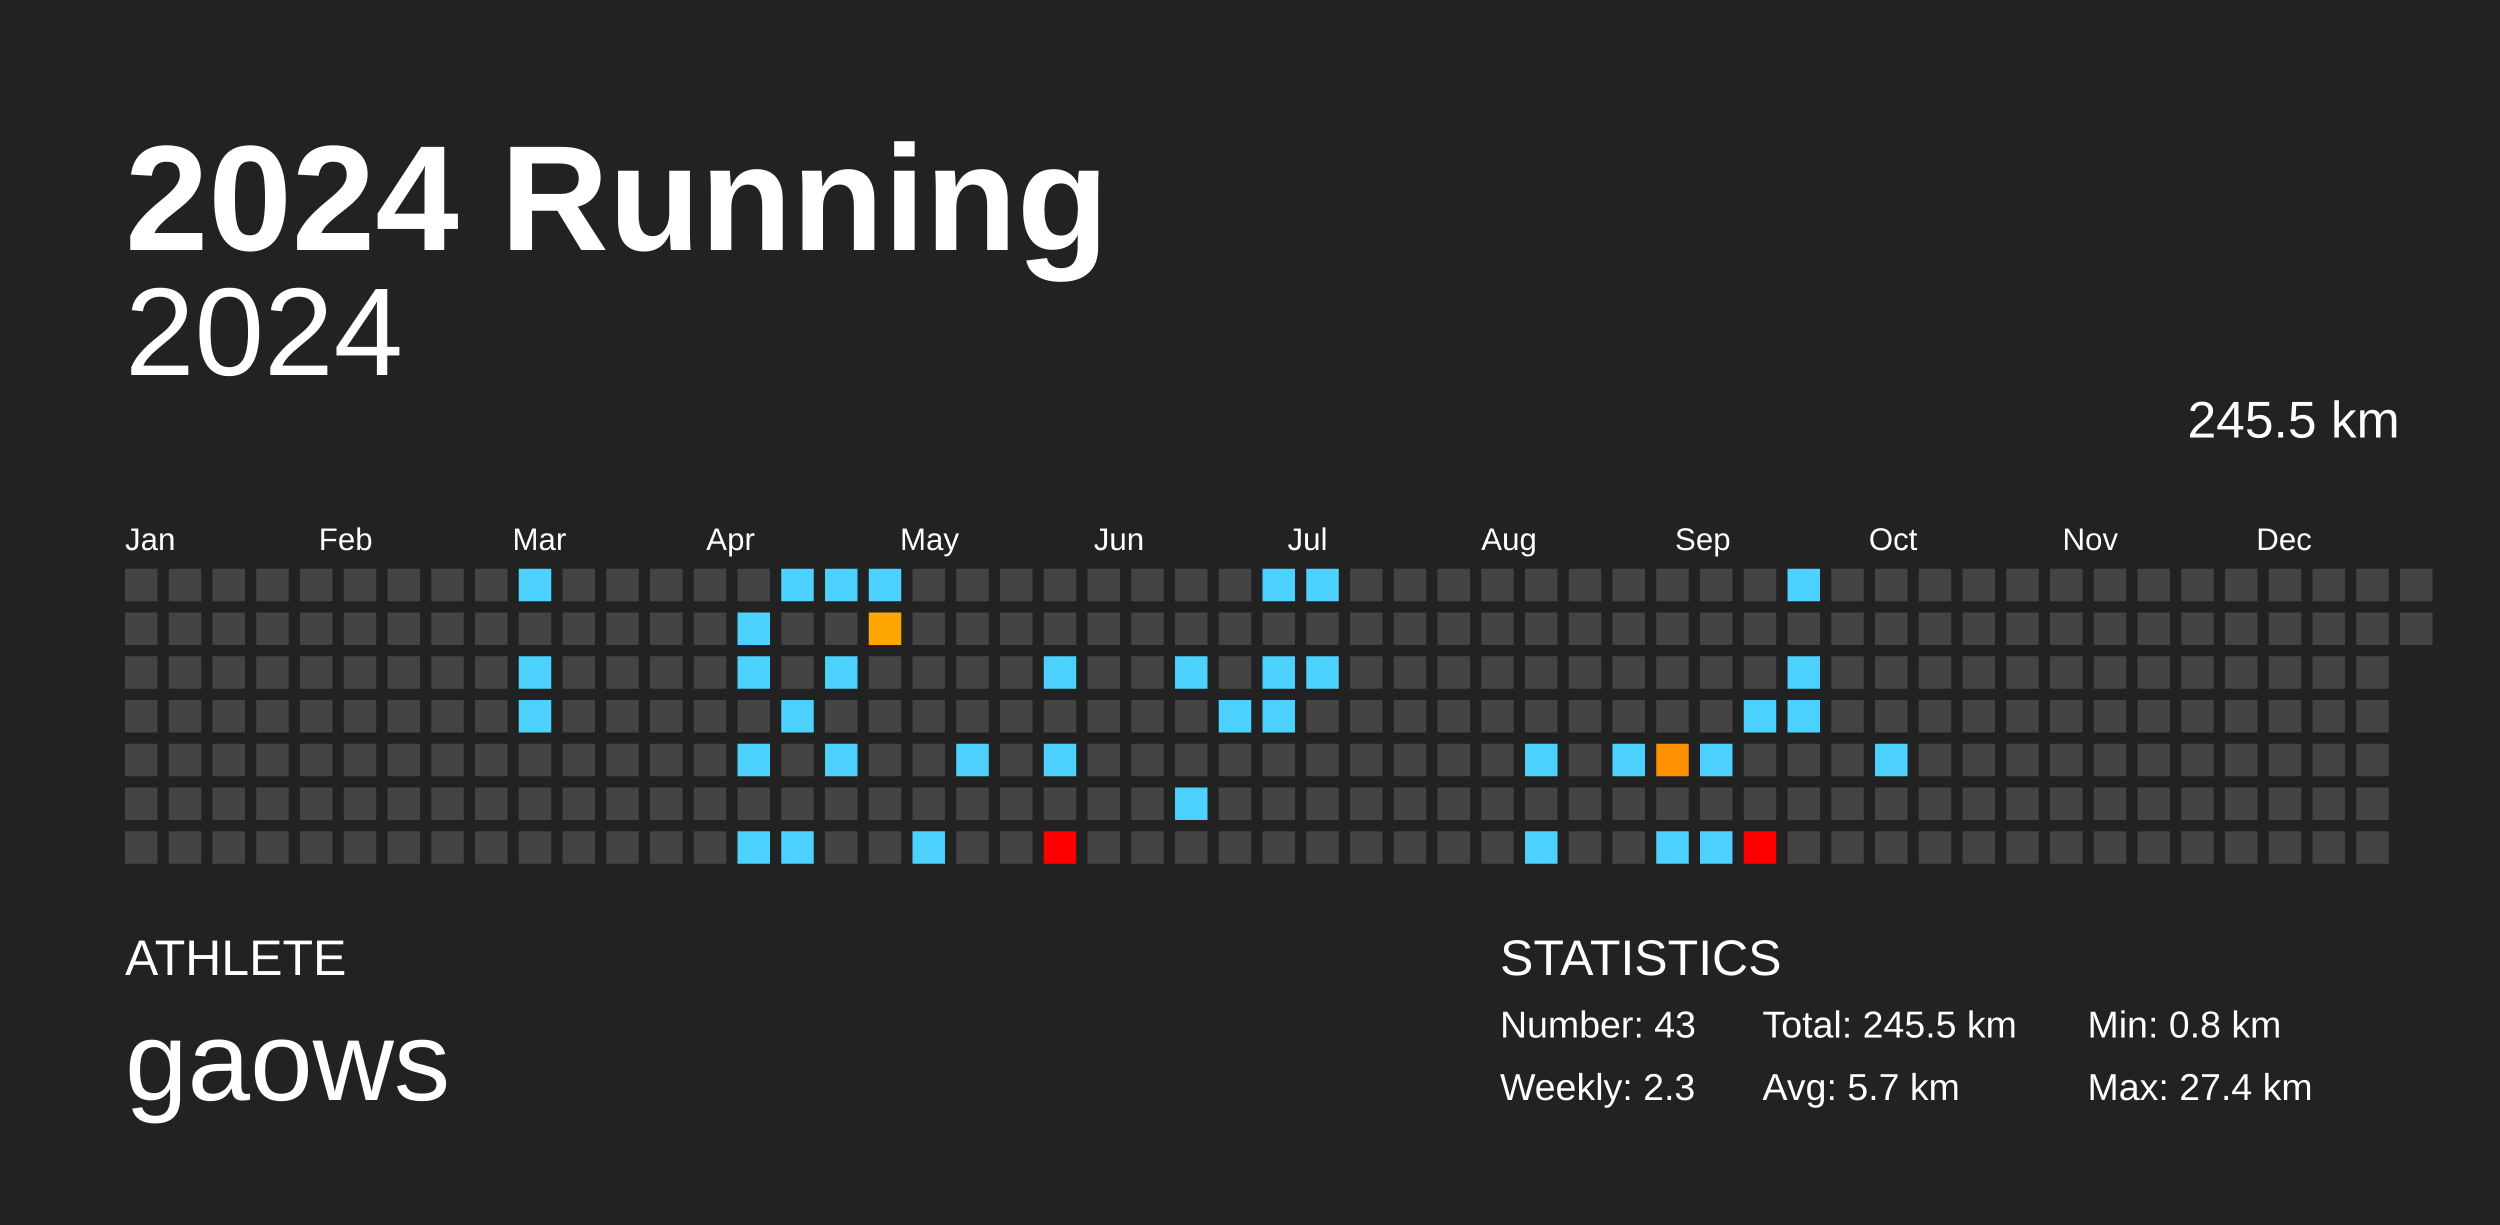
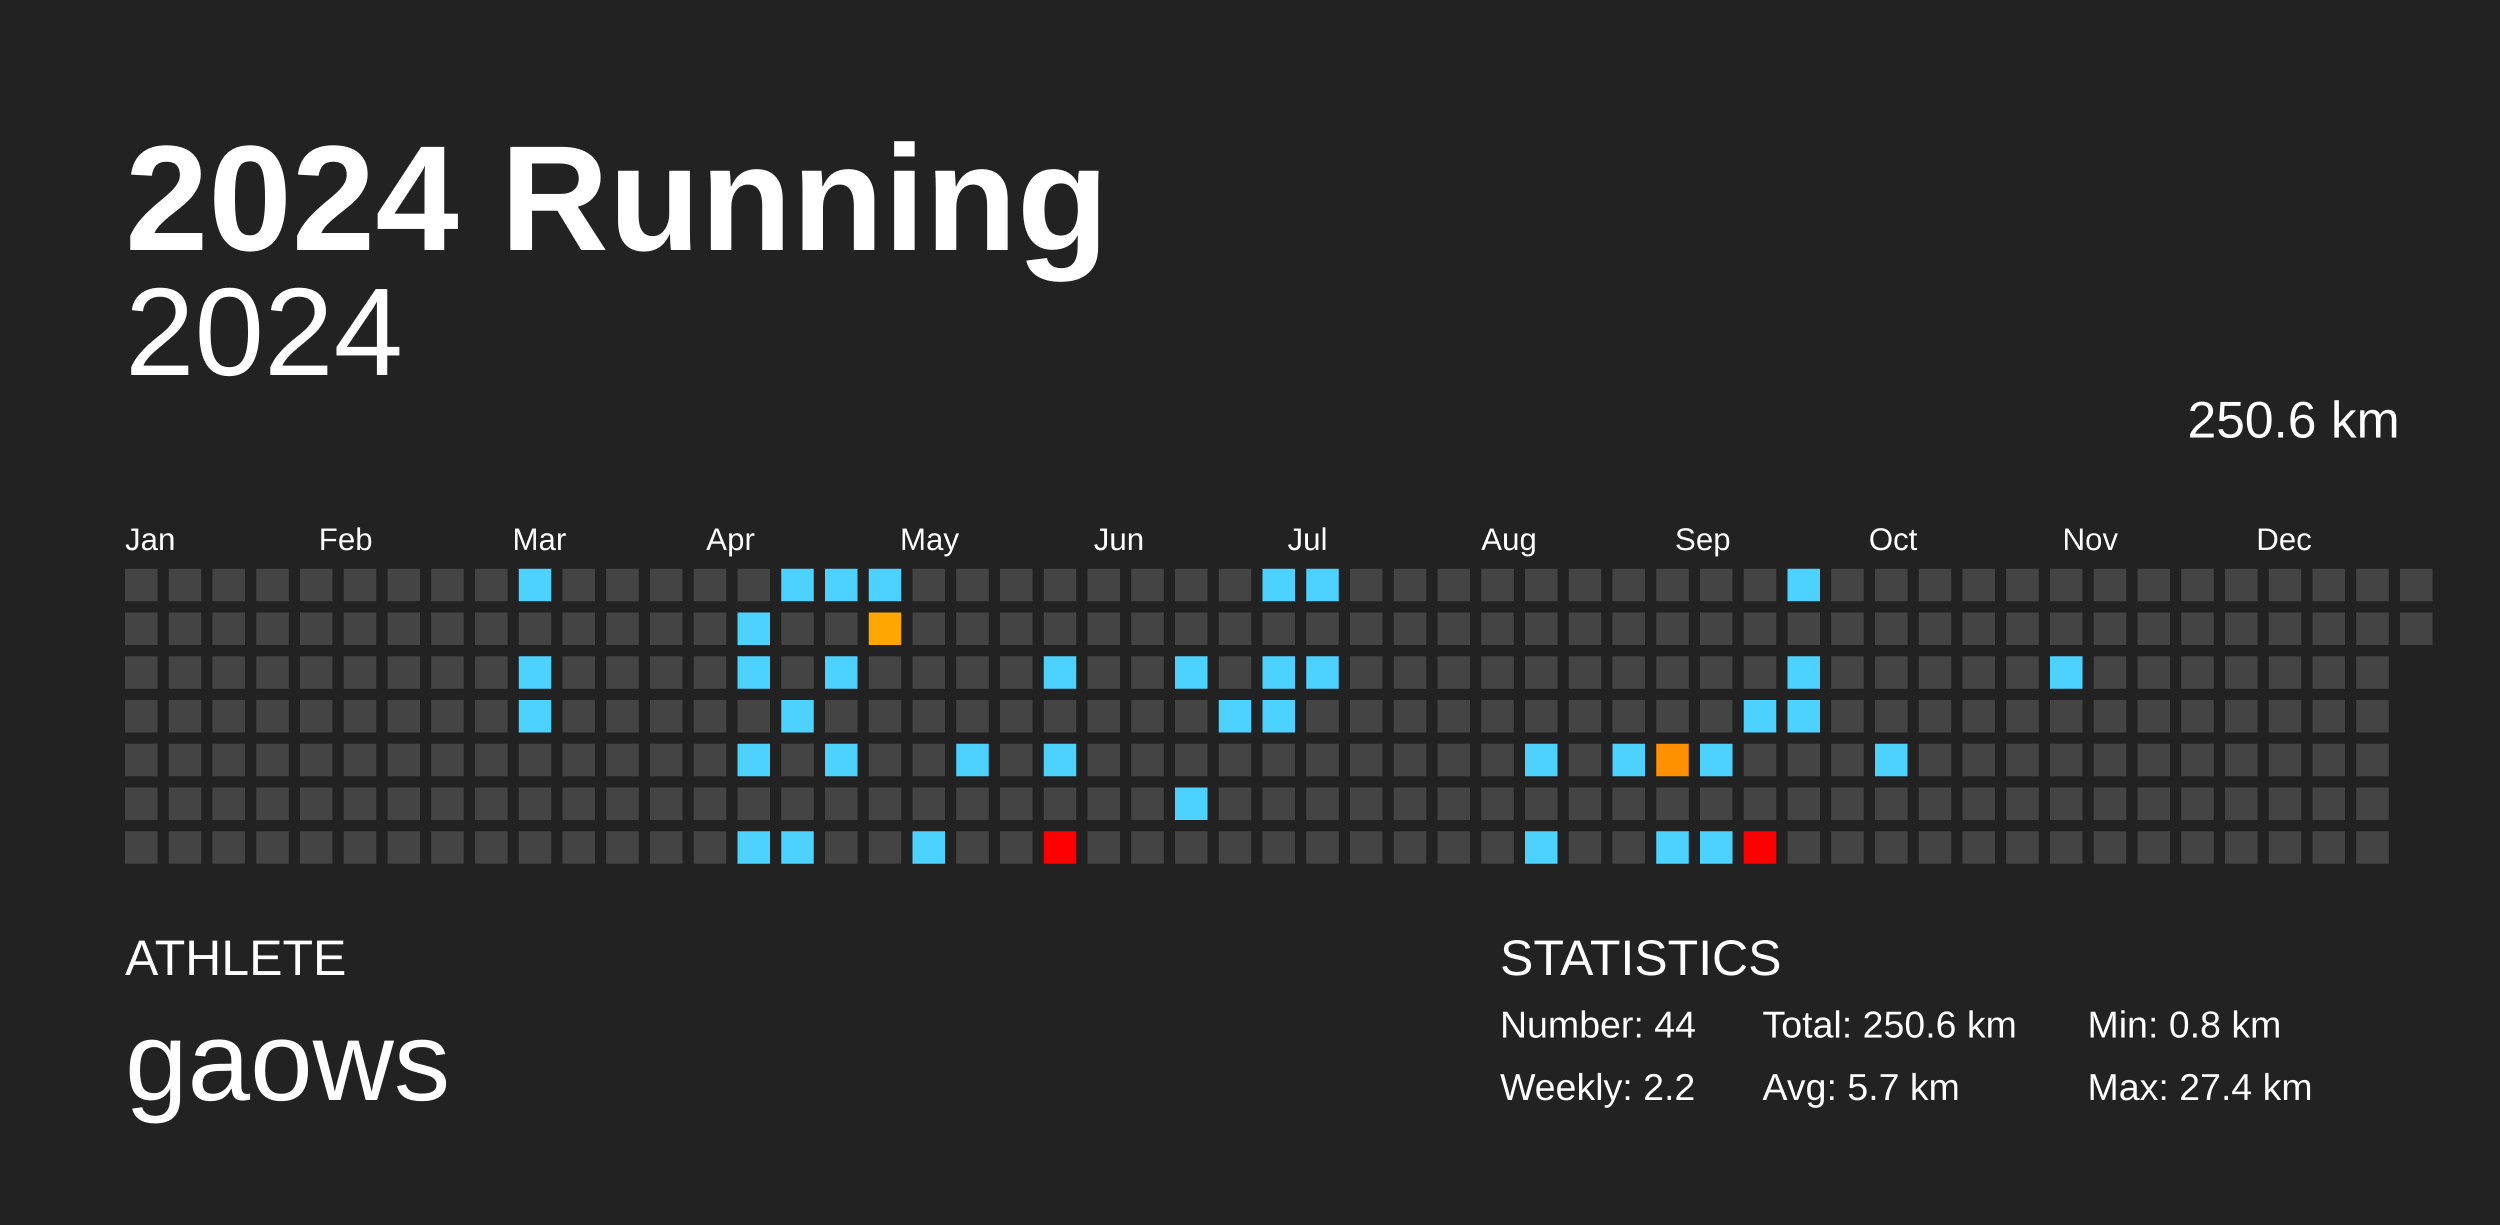
<svg xmlns="http://www.w3.org/2000/svg" baseProfile="full" height="98mm" version="1.1" viewBox="0,0,200,98" width="200mm">
  <defs />
  <rect fill="#222222" height="98" width="200" x="0" y="0" />
  <text fill="#FFFFFF" style="font-size:12px; font-family:Arial; font-weight:bold;" x="10" y="20">2024 Running</text>
  <text fill="#FFFFFF" style="font-size:4px; font-family:Arial" x="10" y="78">ATHLETE</text>
  <text fill="#FFFFFF" style="font-size:9px; font-family:Arial" x="10" y="88">gaows</text>
  <text fill="#FFFFFF" style="font-size:4px; font-family:Arial" x="120" y="78">STATISTICS</text>
-   <text fill="#FFFFFF" style="font-size:3px; font-family:Arial" x="120" y="83">Number: 43</text>
-   <text fill="#FFFFFF" style="font-size:3px; font-family:Arial" x="120" y="88">Weekly: 2.3</text>
-   <text fill="#FFFFFF" style="font-size:3px; font-family:Arial" x="141" y="83">Total: 245.5 km</text>
+   <text fill="#FFFFFF" style="font-size:3px; font-family:Arial" x="120" y="83">Number: 44</text>
+   <text fill="#FFFFFF" style="font-size:3px; font-family:Arial" x="120" y="88">Weekly: 2.2</text>
+   <text fill="#FFFFFF" style="font-size:3px; font-family:Arial" x="141" y="83">Total: 250.6 km</text>
  <text fill="#FFFFFF" style="font-size:3px; font-family:Arial" x="141" y="88">Avg: 5.7 km</text>
  <text fill="#FFFFFF" style="font-size:3px; font-family:Arial" x="167" y="83">Min: 0.8 km</text>
  <text fill="#FFFFFF" style="font-size:3px; font-family:Arial" x="167" y="88">Max: 27.4 km</text>
  <text alignment-baseline="hanging" fill="#FFFFFF" style="font-size:10.0px; font-family:Arial;" x="10" y="30">2024</text>
-   <text alignment-baseline="hanging" fill="#FFFFFF" style="font-size:4.125px; font-family:Arial;" x="175" y="35">245.5 km</text>
+   <text alignment-baseline="hanging" fill="#FFFFFF" style="font-size:4.125px; font-family:Arial;" x="175" y="35">250.6 km</text>
  <text fill="#FFFFFF" style="font-size:2.5px; font-family:Arial" x="10.0" y="44">Jan</text>
  <text fill="#FFFFFF" style="font-size:2.5px; font-family:Arial" x="25.5" y="44">Feb</text>
  <text fill="#FFFFFF" style="font-size:2.5px; font-family:Arial" x="41.0" y="44">Mar</text>
  <text fill="#FFFFFF" style="font-size:2.5px; font-family:Arial" x="56.5" y="44">Apr</text>
  <text fill="#FFFFFF" style="font-size:2.5px; font-family:Arial" x="72.0" y="44">May</text>
  <text fill="#FFFFFF" style="font-size:2.5px; font-family:Arial" x="87.5" y="44">Jun</text>
  <text fill="#FFFFFF" style="font-size:2.5px; font-family:Arial" x="103.0" y="44">Jul</text>
  <text fill="#FFFFFF" style="font-size:2.5px; font-family:Arial" x="118.5" y="44">Aug</text>
  <text fill="#FFFFFF" style="font-size:2.5px; font-family:Arial" x="134.0" y="44">Sep</text>
  <text fill="#FFFFFF" style="font-size:2.5px; font-family:Arial" x="149.5" y="44">Oct</text>
  <text fill="#FFFFFF" style="font-size:2.5px; font-family:Arial" x="165.0" y="44">Nov</text>
  <text fill="#FFFFFF" style="font-size:2.5px; font-family:Arial" x="180.5" y="44">Dec</text>
  <rect fill="#444444" height="2.6" width="2.6" x="10.0" y="45.5" />
  <rect fill="#444444" height="2.6" width="2.6" x="10.0" y="49.0" />
  <rect fill="#444444" height="2.6" width="2.6" x="10.0" y="52.5" />
  <rect fill="#444444" height="2.6" width="2.6" x="10.0" y="56.0" />
  <rect fill="#444444" height="2.6" width="2.6" x="10.0" y="59.5" />
  <rect fill="#444444" height="2.6" width="2.6" x="10.0" y="63.0" />
  <rect fill="#444444" height="2.6" width="2.6" x="10.0" y="66.5" />
  <rect fill="#444444" height="2.6" width="2.6" x="13.5" y="45.5" />
  <rect fill="#444444" height="2.6" width="2.6" x="13.5" y="49.0" />
  <rect fill="#444444" height="2.6" width="2.6" x="13.5" y="52.5" />
  <rect fill="#444444" height="2.6" width="2.6" x="13.5" y="56.0" />
  <rect fill="#444444" height="2.6" width="2.6" x="13.5" y="59.5" />
  <rect fill="#444444" height="2.6" width="2.6" x="13.5" y="63.0" />
  <rect fill="#444444" height="2.6" width="2.6" x="13.5" y="66.5" />
  <rect fill="#444444" height="2.6" width="2.6" x="17.0" y="45.5" />
  <rect fill="#444444" height="2.6" width="2.6" x="17.0" y="49.0" />
  <rect fill="#444444" height="2.6" width="2.6" x="17.0" y="52.5" />
  <rect fill="#444444" height="2.6" width="2.6" x="17.0" y="56.0" />
  <rect fill="#444444" height="2.6" width="2.6" x="17.0" y="59.5" />
  <rect fill="#444444" height="2.6" width="2.6" x="17.0" y="63.0" />
  <rect fill="#444444" height="2.6" width="2.6" x="17.0" y="66.5" />
  <rect fill="#444444" height="2.6" width="2.6" x="20.5" y="45.5" />
  <rect fill="#444444" height="2.6" width="2.6" x="20.5" y="49.0" />
  <rect fill="#444444" height="2.6" width="2.6" x="20.5" y="52.5" />
  <rect fill="#444444" height="2.6" width="2.6" x="20.5" y="56.0" />
  <rect fill="#444444" height="2.6" width="2.6" x="20.5" y="59.5" />
  <rect fill="#444444" height="2.6" width="2.6" x="20.5" y="63.0" />
  <rect fill="#444444" height="2.6" width="2.6" x="20.5" y="66.5" />
  <rect fill="#444444" height="2.6" width="2.6" x="24.0" y="45.5" />
  <rect fill="#444444" height="2.6" width="2.6" x="24.0" y="49.0" />
  <rect fill="#444444" height="2.6" width="2.6" x="24.0" y="52.5" />
  <rect fill="#444444" height="2.6" width="2.6" x="24.0" y="56.0" />
  <rect fill="#444444" height="2.6" width="2.6" x="24.0" y="59.5" />
  <rect fill="#444444" height="2.6" width="2.6" x="24.0" y="63.0" />
  <rect fill="#444444" height="2.6" width="2.6" x="24.0" y="66.5" />
  <rect fill="#444444" height="2.6" width="2.6" x="27.5" y="45.5" />
  <rect fill="#444444" height="2.6" width="2.6" x="27.5" y="49.0" />
  <rect fill="#444444" height="2.6" width="2.6" x="27.5" y="52.5" />
  <rect fill="#444444" height="2.6" width="2.6" x="27.5" y="56.0" />
  <rect fill="#444444" height="2.6" width="2.6" x="27.5" y="59.5" />
  <rect fill="#444444" height="2.6" width="2.6" x="27.5" y="63.0" />
  <rect fill="#444444" height="2.6" width="2.6" x="27.5" y="66.5" />
  <rect fill="#444444" height="2.6" width="2.6" x="31.0" y="45.5" />
  <rect fill="#444444" height="2.6" width="2.6" x="31.0" y="49.0" />
  <rect fill="#444444" height="2.6" width="2.6" x="31.0" y="52.5" />
  <rect fill="#444444" height="2.6" width="2.6" x="31.0" y="56.0" />
  <rect fill="#444444" height="2.6" width="2.6" x="31.0" y="59.5" />
  <rect fill="#444444" height="2.6" width="2.6" x="31.0" y="63.0" />
  <rect fill="#444444" height="2.6" width="2.6" x="31.0" y="66.5" />
  <rect fill="#444444" height="2.6" width="2.6" x="34.5" y="45.5" />
  <rect fill="#444444" height="2.6" width="2.6" x="34.5" y="49.0" />
  <rect fill="#444444" height="2.6" width="2.6" x="34.5" y="52.5" />
  <rect fill="#444444" height="2.6" width="2.6" x="34.5" y="56.0" />
  <rect fill="#444444" height="2.6" width="2.6" x="34.5" y="59.5" />
  <rect fill="#444444" height="2.6" width="2.6" x="34.5" y="63.0" />
  <rect fill="#444444" height="2.6" width="2.6" x="34.5" y="66.5" />
  <rect fill="#444444" height="2.6" width="2.6" x="38.0" y="45.5" />
  <rect fill="#444444" height="2.6" width="2.6" x="38.0" y="49.0" />
  <rect fill="#444444" height="2.6" width="2.6" x="38.0" y="52.5" />
  <rect fill="#444444" height="2.6" width="2.6" x="38.0" y="56.0" />
  <rect fill="#444444" height="2.6" width="2.6" x="38.0" y="59.5" />
  <rect fill="#444444" height="2.6" width="2.6" x="38.0" y="63.0" />
  <rect fill="#444444" height="2.6" width="2.6" x="38.0" y="66.5" />
  <rect fill="#4dd2ff" height="2.6" width="2.6" x="41.5" y="45.5" />
  <rect fill="#444444" height="2.6" width="2.6" x="41.5" y="49.0" />
  <rect fill="#4dd2ff" height="2.6" width="2.6" x="41.5" y="52.5" />
  <rect fill="#4dd2ff" height="2.6" width="2.6" x="41.5" y="56.0" />
  <rect fill="#444444" height="2.6" width="2.6" x="41.5" y="59.5" />
  <rect fill="#444444" height="2.6" width="2.6" x="41.5" y="63.0" />
  <rect fill="#444444" height="2.6" width="2.6" x="41.5" y="66.5" />
  <rect fill="#444444" height="2.6" width="2.6" x="45.0" y="45.5" />
  <rect fill="#444444" height="2.6" width="2.6" x="45.0" y="49.0" />
  <rect fill="#444444" height="2.6" width="2.6" x="45.0" y="52.5" />
  <rect fill="#444444" height="2.6" width="2.6" x="45.0" y="56.0" />
  <rect fill="#444444" height="2.6" width="2.6" x="45.0" y="59.5" />
  <rect fill="#444444" height="2.6" width="2.6" x="45.0" y="63.0" />
  <rect fill="#444444" height="2.6" width="2.6" x="45.0" y="66.5" />
  <rect fill="#444444" height="2.6" width="2.6" x="48.5" y="45.5" />
  <rect fill="#444444" height="2.6" width="2.6" x="48.5" y="49.0" />
  <rect fill="#444444" height="2.6" width="2.6" x="48.5" y="52.5" />
  <rect fill="#444444" height="2.6" width="2.6" x="48.5" y="56.0" />
  <rect fill="#444444" height="2.6" width="2.6" x="48.5" y="59.5" />
  <rect fill="#444444" height="2.6" width="2.6" x="48.5" y="63.0" />
  <rect fill="#444444" height="2.6" width="2.6" x="48.5" y="66.5" />
  <rect fill="#444444" height="2.6" width="2.6" x="52.0" y="45.5" />
  <rect fill="#444444" height="2.6" width="2.6" x="52.0" y="49.0" />
  <rect fill="#444444" height="2.6" width="2.6" x="52.0" y="52.5" />
  <rect fill="#444444" height="2.6" width="2.6" x="52.0" y="56.0" />
  <rect fill="#444444" height="2.6" width="2.6" x="52.0" y="59.5" />
  <rect fill="#444444" height="2.6" width="2.6" x="52.0" y="63.0" />
  <rect fill="#444444" height="2.6" width="2.6" x="52.0" y="66.5" />
  <rect fill="#444444" height="2.6" width="2.6" x="55.5" y="45.5" />
  <rect fill="#444444" height="2.6" width="2.6" x="55.5" y="49.0" />
  <rect fill="#444444" height="2.6" width="2.6" x="55.5" y="52.5" />
  <rect fill="#444444" height="2.6" width="2.6" x="55.5" y="56.0" />
  <rect fill="#444444" height="2.6" width="2.6" x="55.5" y="59.5" />
  <rect fill="#444444" height="2.6" width="2.6" x="55.5" y="63.0" />
  <rect fill="#444444" height="2.6" width="2.6" x="55.5" y="66.5" />
  <rect fill="#444444" height="2.6" width="2.6" x="59.0" y="45.5" />
  <rect fill="#4dd2ff" height="2.6" width="2.6" x="59.0" y="49.0" />
  <rect fill="#4dd2ff" height="2.6" width="2.6" x="59.0" y="52.5" />
  <rect fill="#444444" height="2.6" width="2.6" x="59.0" y="56.0" />
  <rect fill="#4dd2ff" height="2.6" width="2.6" x="59.0" y="59.5" />
  <rect fill="#444444" height="2.6" width="2.6" x="59.0" y="63.0" />
  <rect fill="#4dd2ff" height="2.6" width="2.6" x="59.0" y="66.5" />
  <rect fill="#4dd2ff" height="2.6" width="2.6" x="62.5" y="45.5" />
  <rect fill="#444444" height="2.6" width="2.6" x="62.5" y="49.0" />
  <rect fill="#444444" height="2.6" width="2.6" x="62.5" y="52.5" />
  <rect fill="#4dd2ff" height="2.6" width="2.6" x="62.5" y="56.0" />
  <rect fill="#444444" height="2.6" width="2.6" x="62.5" y="59.5" />
  <rect fill="#444444" height="2.6" width="2.6" x="62.5" y="63.0" />
  <rect fill="#4dd2ff" height="2.6" width="2.6" x="62.5" y="66.5" />
  <rect fill="#4dd2ff" height="2.6" width="2.6" x="66.0" y="45.5" />
  <rect fill="#444444" height="2.6" width="2.6" x="66.0" y="49.0" />
  <rect fill="#4dd2ff" height="2.6" width="2.6" x="66.0" y="52.5" />
  <rect fill="#444444" height="2.6" width="2.6" x="66.0" y="56.0" />
  <rect fill="#4dd2ff" height="2.6" width="2.6" x="66.0" y="59.5" />
  <rect fill="#444444" height="2.6" width="2.6" x="66.0" y="63.0" />
  <rect fill="#444444" height="2.6" width="2.6" x="66.0" y="66.5" />
  <rect fill="#4dd2ff" height="2.6" width="2.6" x="69.5" y="45.5" />
  <rect fill="#ffa600" height="2.6" width="2.6" x="69.5" y="49.0" />
  <rect fill="#444444" height="2.6" width="2.6" x="69.5" y="52.5" />
  <rect fill="#444444" height="2.6" width="2.6" x="69.5" y="56.0" />
  <rect fill="#444444" height="2.6" width="2.6" x="69.5" y="59.5" />
  <rect fill="#444444" height="2.6" width="2.6" x="69.5" y="63.0" />
  <rect fill="#444444" height="2.6" width="2.6" x="69.5" y="66.5" />
  <rect fill="#444444" height="2.6" width="2.6" x="73.0" y="45.5" />
  <rect fill="#444444" height="2.6" width="2.6" x="73.0" y="49.0" />
  <rect fill="#444444" height="2.6" width="2.6" x="73.0" y="52.5" />
  <rect fill="#444444" height="2.6" width="2.6" x="73.0" y="56.0" />
  <rect fill="#444444" height="2.6" width="2.6" x="73.0" y="59.5" />
  <rect fill="#444444" height="2.6" width="2.6" x="73.0" y="63.0" />
  <rect fill="#4dd2ff" height="2.6" width="2.6" x="73.0" y="66.5" />
  <rect fill="#444444" height="2.6" width="2.6" x="76.5" y="45.5" />
  <rect fill="#444444" height="2.6" width="2.6" x="76.5" y="49.0" />
  <rect fill="#444444" height="2.6" width="2.6" x="76.5" y="52.5" />
  <rect fill="#444444" height="2.6" width="2.6" x="76.5" y="56.0" />
  <rect fill="#4dd2ff" height="2.6" width="2.6" x="76.5" y="59.5" />
  <rect fill="#444444" height="2.6" width="2.6" x="76.5" y="63.0" />
  <rect fill="#444444" height="2.6" width="2.6" x="76.5" y="66.5" />
  <rect fill="#444444" height="2.6" width="2.6" x="80.0" y="45.5" />
  <rect fill="#444444" height="2.6" width="2.6" x="80.0" y="49.0" />
  <rect fill="#444444" height="2.6" width="2.6" x="80.0" y="52.5" />
  <rect fill="#444444" height="2.6" width="2.6" x="80.0" y="56.0" />
  <rect fill="#444444" height="2.6" width="2.6" x="80.0" y="59.5" />
  <rect fill="#444444" height="2.6" width="2.6" x="80.0" y="63.0" />
  <rect fill="#444444" height="2.6" width="2.6" x="80.0" y="66.5" />
  <rect fill="#444444" height="2.6" width="2.6" x="83.5" y="45.5" />
  <rect fill="#444444" height="2.6" width="2.6" x="83.5" y="49.0" />
  <rect fill="#4dd2ff" height="2.6" width="2.6" x="83.5" y="52.5" />
  <rect fill="#444444" height="2.6" width="2.6" x="83.5" y="56.0" />
  <rect fill="#4dd2ff" height="2.6" width="2.6" x="83.5" y="59.5" />
  <rect fill="#444444" height="2.6" width="2.6" x="83.5" y="63.0" />
  <rect fill="red" height="2.6" width="2.6" x="83.5" y="66.5" />
  <rect fill="#444444" height="2.6" width="2.6" x="87.0" y="45.5" />
  <rect fill="#444444" height="2.6" width="2.6" x="87.0" y="49.0" />
  <rect fill="#444444" height="2.6" width="2.6" x="87.0" y="52.5" />
  <rect fill="#444444" height="2.6" width="2.6" x="87.0" y="56.0" />
  <rect fill="#444444" height="2.6" width="2.6" x="87.0" y="59.5" />
  <rect fill="#444444" height="2.6" width="2.6" x="87.0" y="63.0" />
  <rect fill="#444444" height="2.6" width="2.6" x="87.0" y="66.5" />
  <rect fill="#444444" height="2.6" width="2.6" x="90.5" y="45.5" />
  <rect fill="#444444" height="2.6" width="2.6" x="90.5" y="49.0" />
  <rect fill="#444444" height="2.6" width="2.6" x="90.5" y="52.5" />
  <rect fill="#444444" height="2.6" width="2.6" x="90.5" y="56.0" />
  <rect fill="#444444" height="2.6" width="2.6" x="90.5" y="59.5" />
  <rect fill="#444444" height="2.6" width="2.6" x="90.5" y="63.0" />
  <rect fill="#444444" height="2.6" width="2.6" x="90.5" y="66.5" />
  <rect fill="#444444" height="2.6" width="2.6" x="94.0" y="45.5" />
  <rect fill="#444444" height="2.6" width="2.6" x="94.0" y="49.0" />
  <rect fill="#4dd2ff" height="2.6" width="2.6" x="94.0" y="52.5" />
  <rect fill="#444444" height="2.6" width="2.6" x="94.0" y="56.0" />
  <rect fill="#444444" height="2.6" width="2.6" x="94.0" y="59.5" />
  <rect fill="#4dd2ff" height="2.6" width="2.6" x="94.0" y="63.0" />
  <rect fill="#444444" height="2.6" width="2.6" x="94.0" y="66.5" />
  <rect fill="#444444" height="2.6" width="2.6" x="97.5" y="45.5" />
  <rect fill="#444444" height="2.6" width="2.6" x="97.5" y="49.0" />
  <rect fill="#444444" height="2.6" width="2.6" x="97.5" y="52.5" />
  <rect fill="#4dd2ff" height="2.6" width="2.6" x="97.5" y="56.0" />
  <rect fill="#444444" height="2.6" width="2.6" x="97.5" y="59.5" />
  <rect fill="#444444" height="2.6" width="2.6" x="97.5" y="63.0" />
  <rect fill="#444444" height="2.6" width="2.6" x="97.5" y="66.5" />
  <rect fill="#4dd2ff" height="2.6" width="2.6" x="101.0" y="45.5" />
  <rect fill="#444444" height="2.6" width="2.6" x="101.0" y="49.0" />
  <rect fill="#4dd2ff" height="2.6" width="2.6" x="101.0" y="52.5" />
  <rect fill="#4dd2ff" height="2.6" width="2.6" x="101.0" y="56.0" />
  <rect fill="#444444" height="2.6" width="2.6" x="101.0" y="59.5" />
  <rect fill="#444444" height="2.6" width="2.6" x="101.0" y="63.0" />
  <rect fill="#444444" height="2.6" width="2.6" x="101.0" y="66.5" />
  <rect fill="#4dd2ff" height="2.6" width="2.6" x="104.5" y="45.5" />
  <rect fill="#444444" height="2.6" width="2.6" x="104.5" y="49.0" />
  <rect fill="#4dd2ff" height="2.6" width="2.6" x="104.5" y="52.5" />
  <rect fill="#444444" height="2.6" width="2.6" x="104.5" y="56.0" />
  <rect fill="#444444" height="2.6" width="2.6" x="104.5" y="59.5" />
  <rect fill="#444444" height="2.6" width="2.6" x="104.5" y="63.0" />
  <rect fill="#444444" height="2.6" width="2.6" x="104.5" y="66.5" />
  <rect fill="#444444" height="2.6" width="2.6" x="108.0" y="45.5" />
  <rect fill="#444444" height="2.6" width="2.6" x="108.0" y="49.0" />
  <rect fill="#444444" height="2.6" width="2.6" x="108.0" y="52.5" />
  <rect fill="#444444" height="2.6" width="2.6" x="108.0" y="56.0" />
  <rect fill="#444444" height="2.6" width="2.6" x="108.0" y="59.5" />
  <rect fill="#444444" height="2.6" width="2.6" x="108.0" y="63.0" />
  <rect fill="#444444" height="2.6" width="2.6" x="108.0" y="66.5" />
  <rect fill="#444444" height="2.6" width="2.6" x="111.5" y="45.5" />
  <rect fill="#444444" height="2.6" width="2.6" x="111.5" y="49.0" />
  <rect fill="#444444" height="2.6" width="2.6" x="111.5" y="52.5" />
  <rect fill="#444444" height="2.6" width="2.6" x="111.5" y="56.0" />
  <rect fill="#444444" height="2.6" width="2.6" x="111.5" y="59.5" />
  <rect fill="#444444" height="2.6" width="2.6" x="111.5" y="63.0" />
  <rect fill="#444444" height="2.6" width="2.6" x="111.5" y="66.5" />
  <rect fill="#444444" height="2.6" width="2.6" x="115.0" y="45.5" />
  <rect fill="#444444" height="2.6" width="2.6" x="115.0" y="49.0" />
  <rect fill="#444444" height="2.6" width="2.6" x="115.0" y="52.5" />
  <rect fill="#444444" height="2.6" width="2.6" x="115.0" y="56.0" />
  <rect fill="#444444" height="2.6" width="2.6" x="115.0" y="59.5" />
  <rect fill="#444444" height="2.6" width="2.6" x="115.0" y="63.0" />
  <rect fill="#444444" height="2.6" width="2.6" x="115.0" y="66.5" />
  <rect fill="#444444" height="2.6" width="2.6" x="118.5" y="45.5" />
  <rect fill="#444444" height="2.6" width="2.6" x="118.5" y="49.0" />
  <rect fill="#444444" height="2.6" width="2.6" x="118.5" y="52.5" />
  <rect fill="#444444" height="2.6" width="2.6" x="118.5" y="56.0" />
  <rect fill="#444444" height="2.6" width="2.6" x="118.5" y="59.5" />
  <rect fill="#444444" height="2.6" width="2.6" x="118.5" y="63.0" />
  <rect fill="#444444" height="2.6" width="2.6" x="118.5" y="66.5" />
  <rect fill="#444444" height="2.6" width="2.6" x="122.0" y="45.5" />
  <rect fill="#444444" height="2.6" width="2.6" x="122.0" y="49.0" />
  <rect fill="#444444" height="2.6" width="2.6" x="122.0" y="52.5" />
  <rect fill="#444444" height="2.6" width="2.6" x="122.0" y="56.0" />
  <rect fill="#4dd2ff" height="2.6" width="2.6" x="122.0" y="59.5" />
  <rect fill="#444444" height="2.6" width="2.6" x="122.0" y="63.0" />
  <rect fill="#4dd2ff" height="2.6" width="2.6" x="122.0" y="66.5" />
  <rect fill="#444444" height="2.6" width="2.6" x="125.5" y="45.5" />
  <rect fill="#444444" height="2.6" width="2.6" x="125.5" y="49.0" />
  <rect fill="#444444" height="2.6" width="2.6" x="125.5" y="52.5" />
  <rect fill="#444444" height="2.6" width="2.6" x="125.5" y="56.0" />
  <rect fill="#444444" height="2.6" width="2.6" x="125.5" y="59.5" />
  <rect fill="#444444" height="2.6" width="2.6" x="125.5" y="63.0" />
  <rect fill="#444444" height="2.6" width="2.6" x="125.5" y="66.5" />
  <rect fill="#444444" height="2.6" width="2.6" x="129.0" y="45.5" />
  <rect fill="#444444" height="2.6" width="2.6" x="129.0" y="49.0" />
  <rect fill="#444444" height="2.6" width="2.6" x="129.0" y="52.5" />
  <rect fill="#444444" height="2.6" width="2.6" x="129.0" y="56.0" />
  <rect fill="#4dd2ff" height="2.6" width="2.6" x="129.0" y="59.5" />
  <rect fill="#444444" height="2.6" width="2.6" x="129.0" y="63.0" />
  <rect fill="#444444" height="2.6" width="2.6" x="129.0" y="66.5" />
  <rect fill="#444444" height="2.6" width="2.6" x="132.5" y="45.5" />
  <rect fill="#444444" height="2.6" width="2.6" x="132.5" y="49.0" />
  <rect fill="#444444" height="2.6" width="2.6" x="132.5" y="52.5" />
  <rect fill="#444444" height="2.6" width="2.6" x="132.5" y="56.0" />
  <rect fill="#ff9100" height="2.6" width="2.6" x="132.5" y="59.5" />
  <rect fill="#444444" height="2.6" width="2.6" x="132.5" y="63.0" />
  <rect fill="#4dd2ff" height="2.6" width="2.6" x="132.5" y="66.5" />
  <rect fill="#444444" height="2.6" width="2.6" x="136.0" y="45.5" />
  <rect fill="#444444" height="2.6" width="2.6" x="136.0" y="49.0" />
  <rect fill="#444444" height="2.6" width="2.6" x="136.0" y="52.5" />
  <rect fill="#444444" height="2.6" width="2.6" x="136.0" y="56.0" />
  <rect fill="#4dd2ff" height="2.6" width="2.6" x="136.0" y="59.5" />
  <rect fill="#444444" height="2.6" width="2.6" x="136.0" y="63.0" />
  <rect fill="#4dd2ff" height="2.6" width="2.6" x="136.0" y="66.5" />
  <rect fill="#444444" height="2.6" width="2.6" x="139.5" y="45.5" />
  <rect fill="#444444" height="2.6" width="2.6" x="139.5" y="49.0" />
  <rect fill="#444444" height="2.6" width="2.6" x="139.5" y="52.5" />
  <rect fill="#4dd2ff" height="2.6" width="2.6" x="139.5" y="56.0" />
  <rect fill="#444444" height="2.6" width="2.6" x="139.5" y="59.5" />
  <rect fill="#444444" height="2.6" width="2.6" x="139.5" y="63.0" />
  <rect fill="red" height="2.6" width="2.6" x="139.5" y="66.5" />
  <rect fill="#4dd2ff" height="2.6" width="2.6" x="143.0" y="45.5" />
  <rect fill="#444444" height="2.6" width="2.6" x="143.0" y="49.0" />
  <rect fill="#4dd2ff" height="2.6" width="2.6" x="143.0" y="52.5" />
  <rect fill="#4dd2ff" height="2.6" width="2.6" x="143.0" y="56.0" />
  <rect fill="#444444" height="2.6" width="2.6" x="143.0" y="59.5" />
  <rect fill="#444444" height="2.6" width="2.6" x="143.0" y="63.0" />
  <rect fill="#444444" height="2.6" width="2.6" x="143.0" y="66.5" />
  <rect fill="#444444" height="2.6" width="2.6" x="146.5" y="45.5" />
  <rect fill="#444444" height="2.6" width="2.6" x="146.5" y="49.0" />
  <rect fill="#444444" height="2.6" width="2.6" x="146.5" y="52.5" />
  <rect fill="#444444" height="2.6" width="2.6" x="146.5" y="56.0" />
  <rect fill="#444444" height="2.6" width="2.6" x="146.5" y="59.5" />
  <rect fill="#444444" height="2.6" width="2.6" x="146.5" y="63.0" />
  <rect fill="#444444" height="2.6" width="2.6" x="146.5" y="66.5" />
  <rect fill="#444444" height="2.6" width="2.6" x="150.0" y="45.5" />
  <rect fill="#444444" height="2.6" width="2.6" x="150.0" y="49.0" />
  <rect fill="#444444" height="2.6" width="2.6" x="150.0" y="52.5" />
  <rect fill="#444444" height="2.6" width="2.6" x="150.0" y="56.0" />
  <rect fill="#4dd2ff" height="2.6" width="2.6" x="150.0" y="59.5" />
  <rect fill="#444444" height="2.6" width="2.6" x="150.0" y="63.0" />
  <rect fill="#444444" height="2.6" width="2.6" x="150.0" y="66.5" />
  <rect fill="#444444" height="2.6" width="2.6" x="153.5" y="45.5" />
  <rect fill="#444444" height="2.6" width="2.6" x="153.5" y="49.0" />
  <rect fill="#444444" height="2.6" width="2.6" x="153.5" y="52.5" />
  <rect fill="#444444" height="2.6" width="2.6" x="153.5" y="56.0" />
  <rect fill="#444444" height="2.6" width="2.6" x="153.5" y="59.5" />
  <rect fill="#444444" height="2.6" width="2.6" x="153.5" y="63.0" />
  <rect fill="#444444" height="2.6" width="2.6" x="153.5" y="66.5" />
  <rect fill="#444444" height="2.6" width="2.6" x="157.0" y="45.5" />
  <rect fill="#444444" height="2.6" width="2.6" x="157.0" y="49.0" />
  <rect fill="#444444" height="2.6" width="2.6" x="157.0" y="52.5" />
  <rect fill="#444444" height="2.6" width="2.6" x="157.0" y="56.0" />
  <rect fill="#444444" height="2.6" width="2.6" x="157.0" y="59.5" />
  <rect fill="#444444" height="2.6" width="2.6" x="157.0" y="63.0" />
  <rect fill="#444444" height="2.6" width="2.6" x="157.0" y="66.5" />
  <rect fill="#444444" height="2.6" width="2.6" x="160.5" y="45.5" />
  <rect fill="#444444" height="2.6" width="2.6" x="160.5" y="49.0" />
  <rect fill="#444444" height="2.6" width="2.6" x="160.5" y="52.5" />
  <rect fill="#444444" height="2.6" width="2.6" x="160.5" y="56.0" />
  <rect fill="#444444" height="2.6" width="2.6" x="160.5" y="59.5" />
  <rect fill="#444444" height="2.6" width="2.6" x="160.5" y="63.0" />
  <rect fill="#444444" height="2.6" width="2.6" x="160.5" y="66.5" />
  <rect fill="#444444" height="2.6" width="2.6" x="164.0" y="45.5" />
  <rect fill="#444444" height="2.6" width="2.6" x="164.0" y="49.0" />
-   <rect fill="#444444" height="2.6" width="2.6" x="164.0" y="52.5" />
+   <rect fill="#4dd2ff" height="2.6" width="2.6" x="164.0" y="52.5" />
  <rect fill="#444444" height="2.6" width="2.6" x="164.0" y="56.0" />
  <rect fill="#444444" height="2.6" width="2.6" x="164.0" y="59.5" />
  <rect fill="#444444" height="2.6" width="2.6" x="164.0" y="63.0" />
  <rect fill="#444444" height="2.6" width="2.6" x="164.0" y="66.5" />
  <rect fill="#444444" height="2.6" width="2.6" x="167.5" y="45.5" />
  <rect fill="#444444" height="2.6" width="2.6" x="167.5" y="49.0" />
  <rect fill="#444444" height="2.6" width="2.6" x="167.5" y="52.5" />
  <rect fill="#444444" height="2.6" width="2.6" x="167.5" y="56.0" />
  <rect fill="#444444" height="2.6" width="2.6" x="167.5" y="59.5" />
  <rect fill="#444444" height="2.6" width="2.6" x="167.5" y="63.0" />
  <rect fill="#444444" height="2.6" width="2.6" x="167.5" y="66.5" />
  <rect fill="#444444" height="2.6" width="2.6" x="171.0" y="45.5" />
  <rect fill="#444444" height="2.6" width="2.6" x="171.0" y="49.0" />
  <rect fill="#444444" height="2.6" width="2.6" x="171.0" y="52.5" />
  <rect fill="#444444" height="2.6" width="2.6" x="171.0" y="56.0" />
  <rect fill="#444444" height="2.6" width="2.6" x="171.0" y="59.5" />
  <rect fill="#444444" height="2.6" width="2.6" x="171.0" y="63.0" />
  <rect fill="#444444" height="2.6" width="2.6" x="171.0" y="66.5" />
  <rect fill="#444444" height="2.6" width="2.6" x="174.5" y="45.5" />
  <rect fill="#444444" height="2.6" width="2.6" x="174.5" y="49.0" />
  <rect fill="#444444" height="2.6" width="2.6" x="174.5" y="52.5" />
  <rect fill="#444444" height="2.6" width="2.6" x="174.5" y="56.0" />
  <rect fill="#444444" height="2.6" width="2.6" x="174.5" y="59.5" />
  <rect fill="#444444" height="2.6" width="2.6" x="174.5" y="63.0" />
  <rect fill="#444444" height="2.6" width="2.6" x="174.5" y="66.5" />
  <rect fill="#444444" height="2.6" width="2.6" x="178.0" y="45.5" />
  <rect fill="#444444" height="2.6" width="2.6" x="178.0" y="49.0" />
  <rect fill="#444444" height="2.6" width="2.6" x="178.0" y="52.5" />
  <rect fill="#444444" height="2.6" width="2.6" x="178.0" y="56.0" />
  <rect fill="#444444" height="2.6" width="2.6" x="178.0" y="59.5" />
  <rect fill="#444444" height="2.6" width="2.6" x="178.0" y="63.0" />
  <rect fill="#444444" height="2.6" width="2.6" x="178.0" y="66.5" />
  <rect fill="#444444" height="2.6" width="2.6" x="181.5" y="45.5" />
  <rect fill="#444444" height="2.6" width="2.6" x="181.5" y="49.0" />
  <rect fill="#444444" height="2.6" width="2.6" x="181.5" y="52.5" />
  <rect fill="#444444" height="2.6" width="2.6" x="181.5" y="56.0" />
  <rect fill="#444444" height="2.6" width="2.6" x="181.5" y="59.5" />
  <rect fill="#444444" height="2.6" width="2.6" x="181.5" y="63.0" />
  <rect fill="#444444" height="2.6" width="2.6" x="181.5" y="66.5" />
  <rect fill="#444444" height="2.6" width="2.6" x="185.0" y="45.5" />
  <rect fill="#444444" height="2.6" width="2.6" x="185.0" y="49.0" />
  <rect fill="#444444" height="2.6" width="2.6" x="185.0" y="52.5" />
  <rect fill="#444444" height="2.6" width="2.6" x="185.0" y="56.0" />
  <rect fill="#444444" height="2.6" width="2.6" x="185.0" y="59.5" />
  <rect fill="#444444" height="2.6" width="2.6" x="185.0" y="63.0" />
  <rect fill="#444444" height="2.6" width="2.6" x="185.0" y="66.5" />
  <rect fill="#444444" height="2.6" width="2.6" x="188.5" y="45.5" />
  <rect fill="#444444" height="2.6" width="2.6" x="188.5" y="49.0" />
  <rect fill="#444444" height="2.6" width="2.6" x="188.5" y="52.5" />
  <rect fill="#444444" height="2.6" width="2.6" x="188.5" y="56.0" />
  <rect fill="#444444" height="2.6" width="2.6" x="188.5" y="59.5" />
  <rect fill="#444444" height="2.6" width="2.6" x="188.5" y="63.0" />
  <rect fill="#444444" height="2.6" width="2.6" x="188.5" y="66.5" />
  <rect fill="#444444" height="2.6" width="2.6" x="192.0" y="45.5" />
  <rect fill="#444444" height="2.6" width="2.6" x="192.0" y="49.0" />
</svg>
